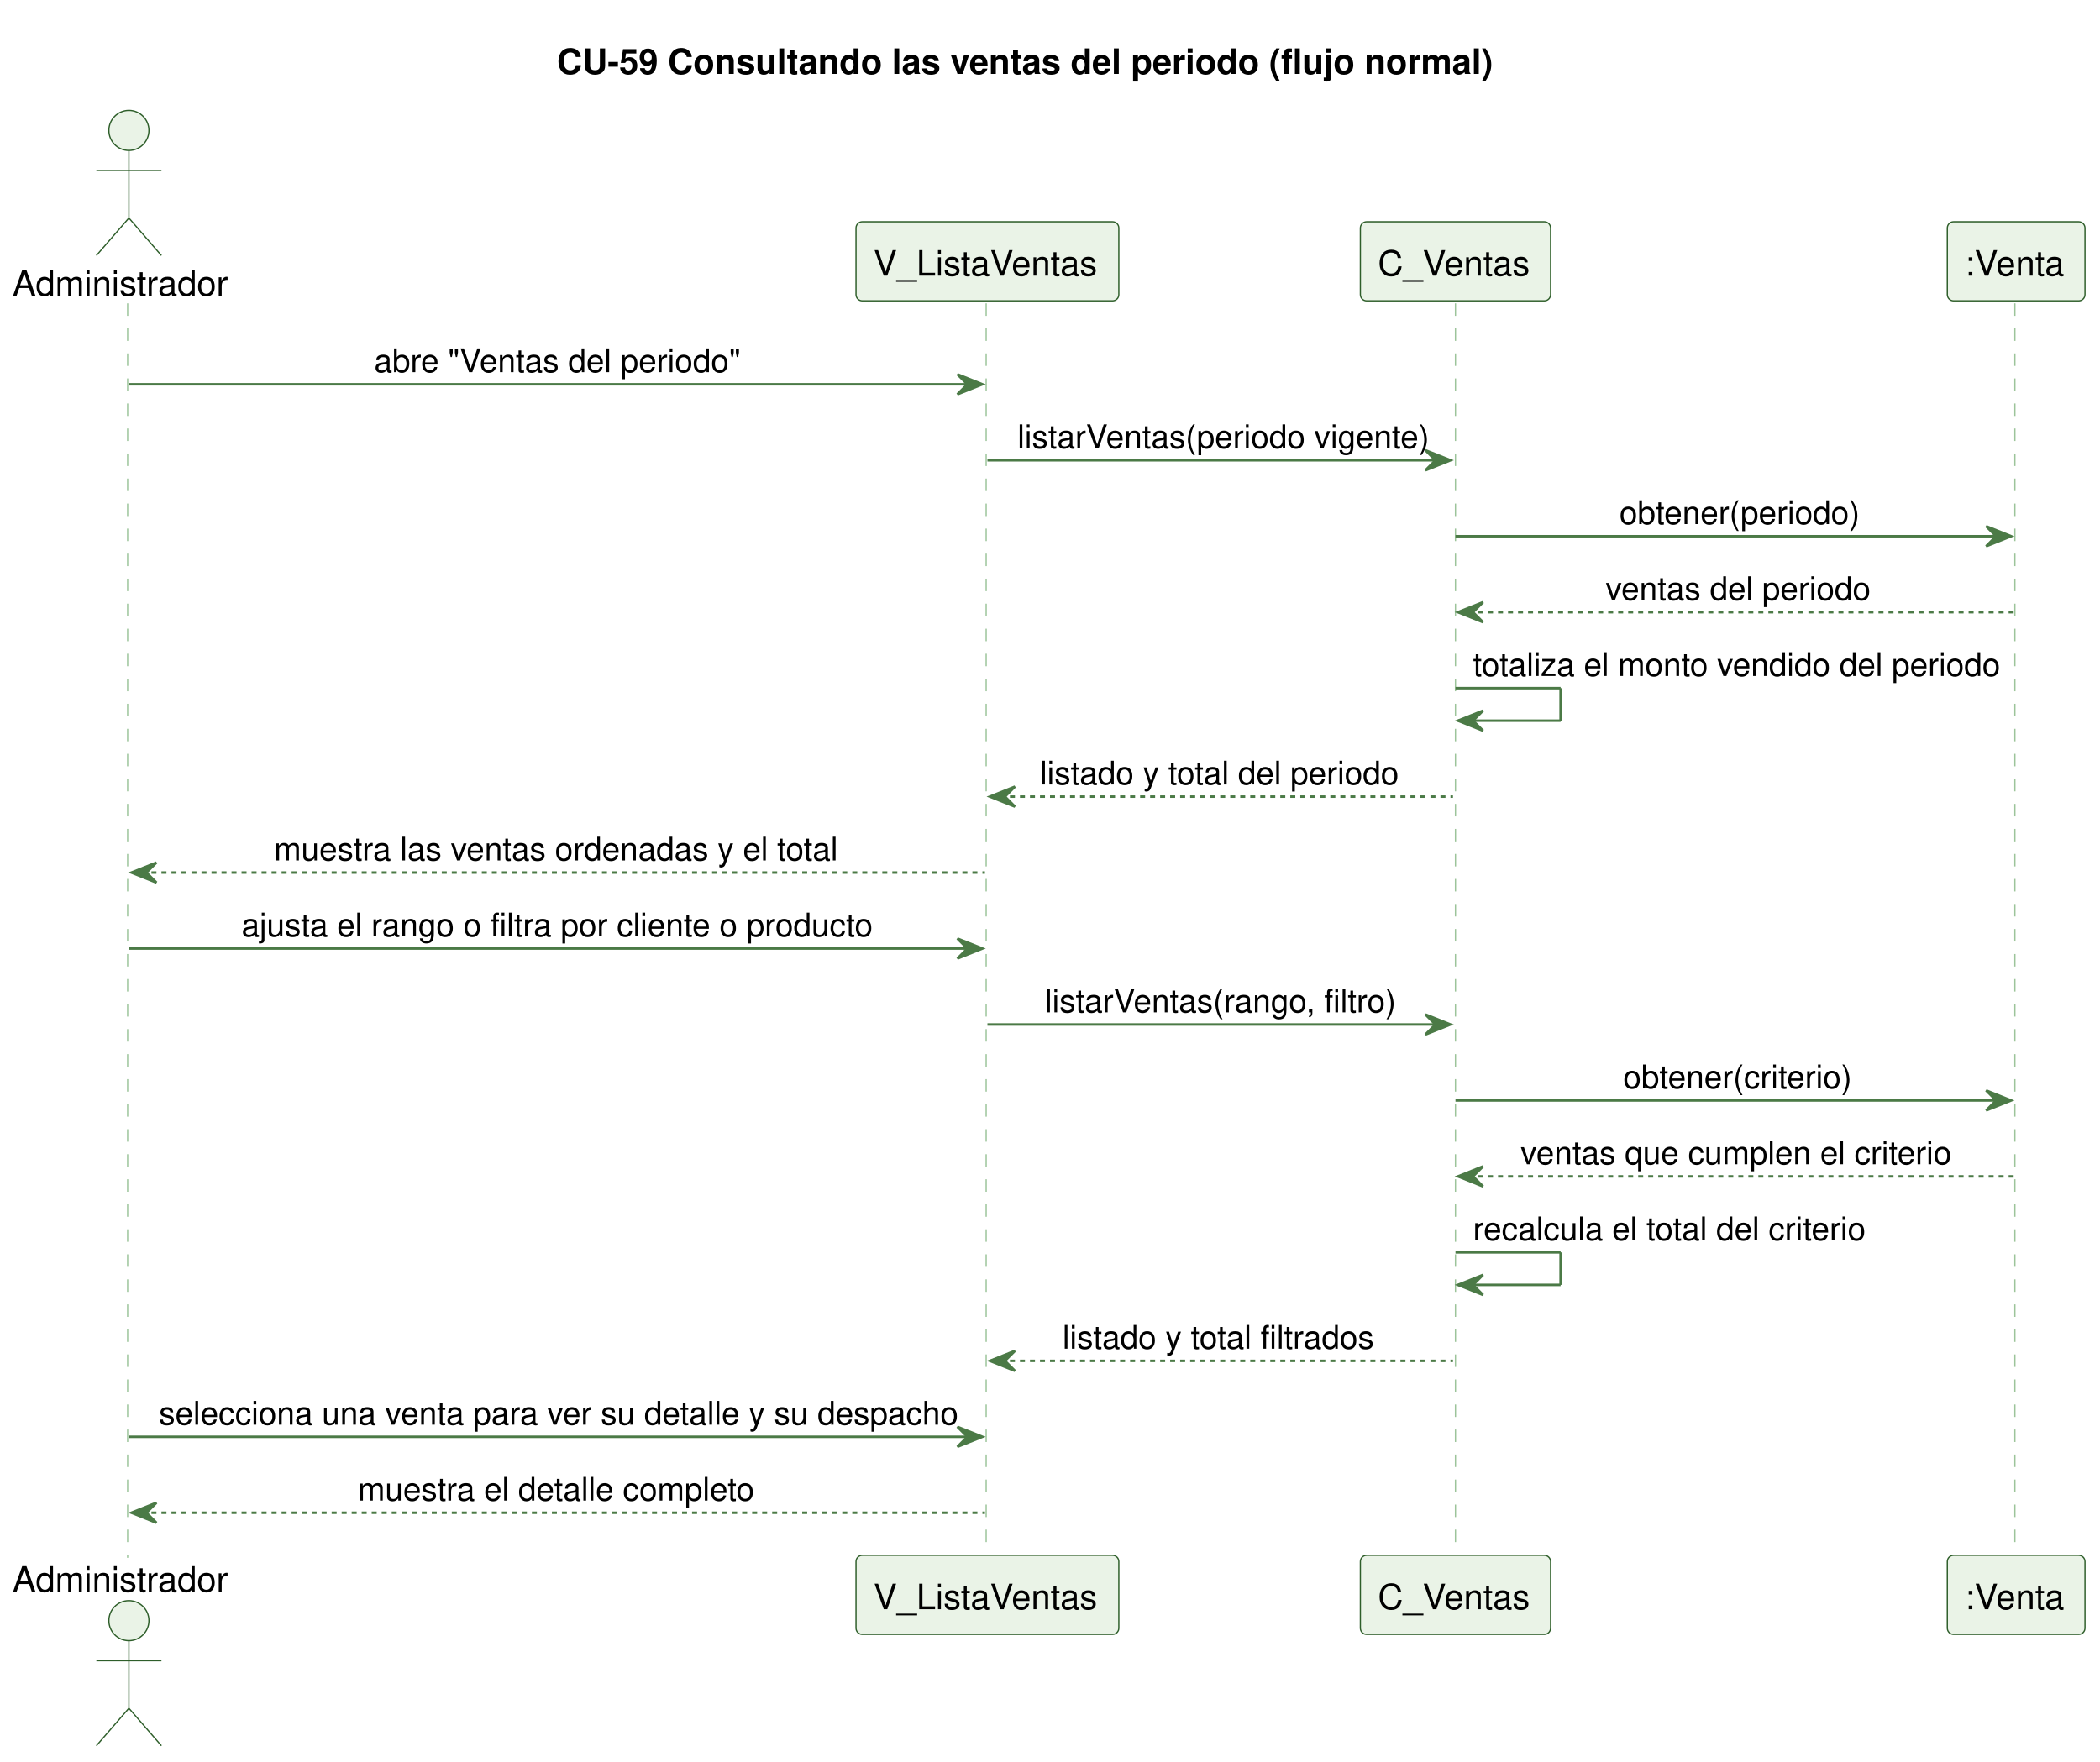
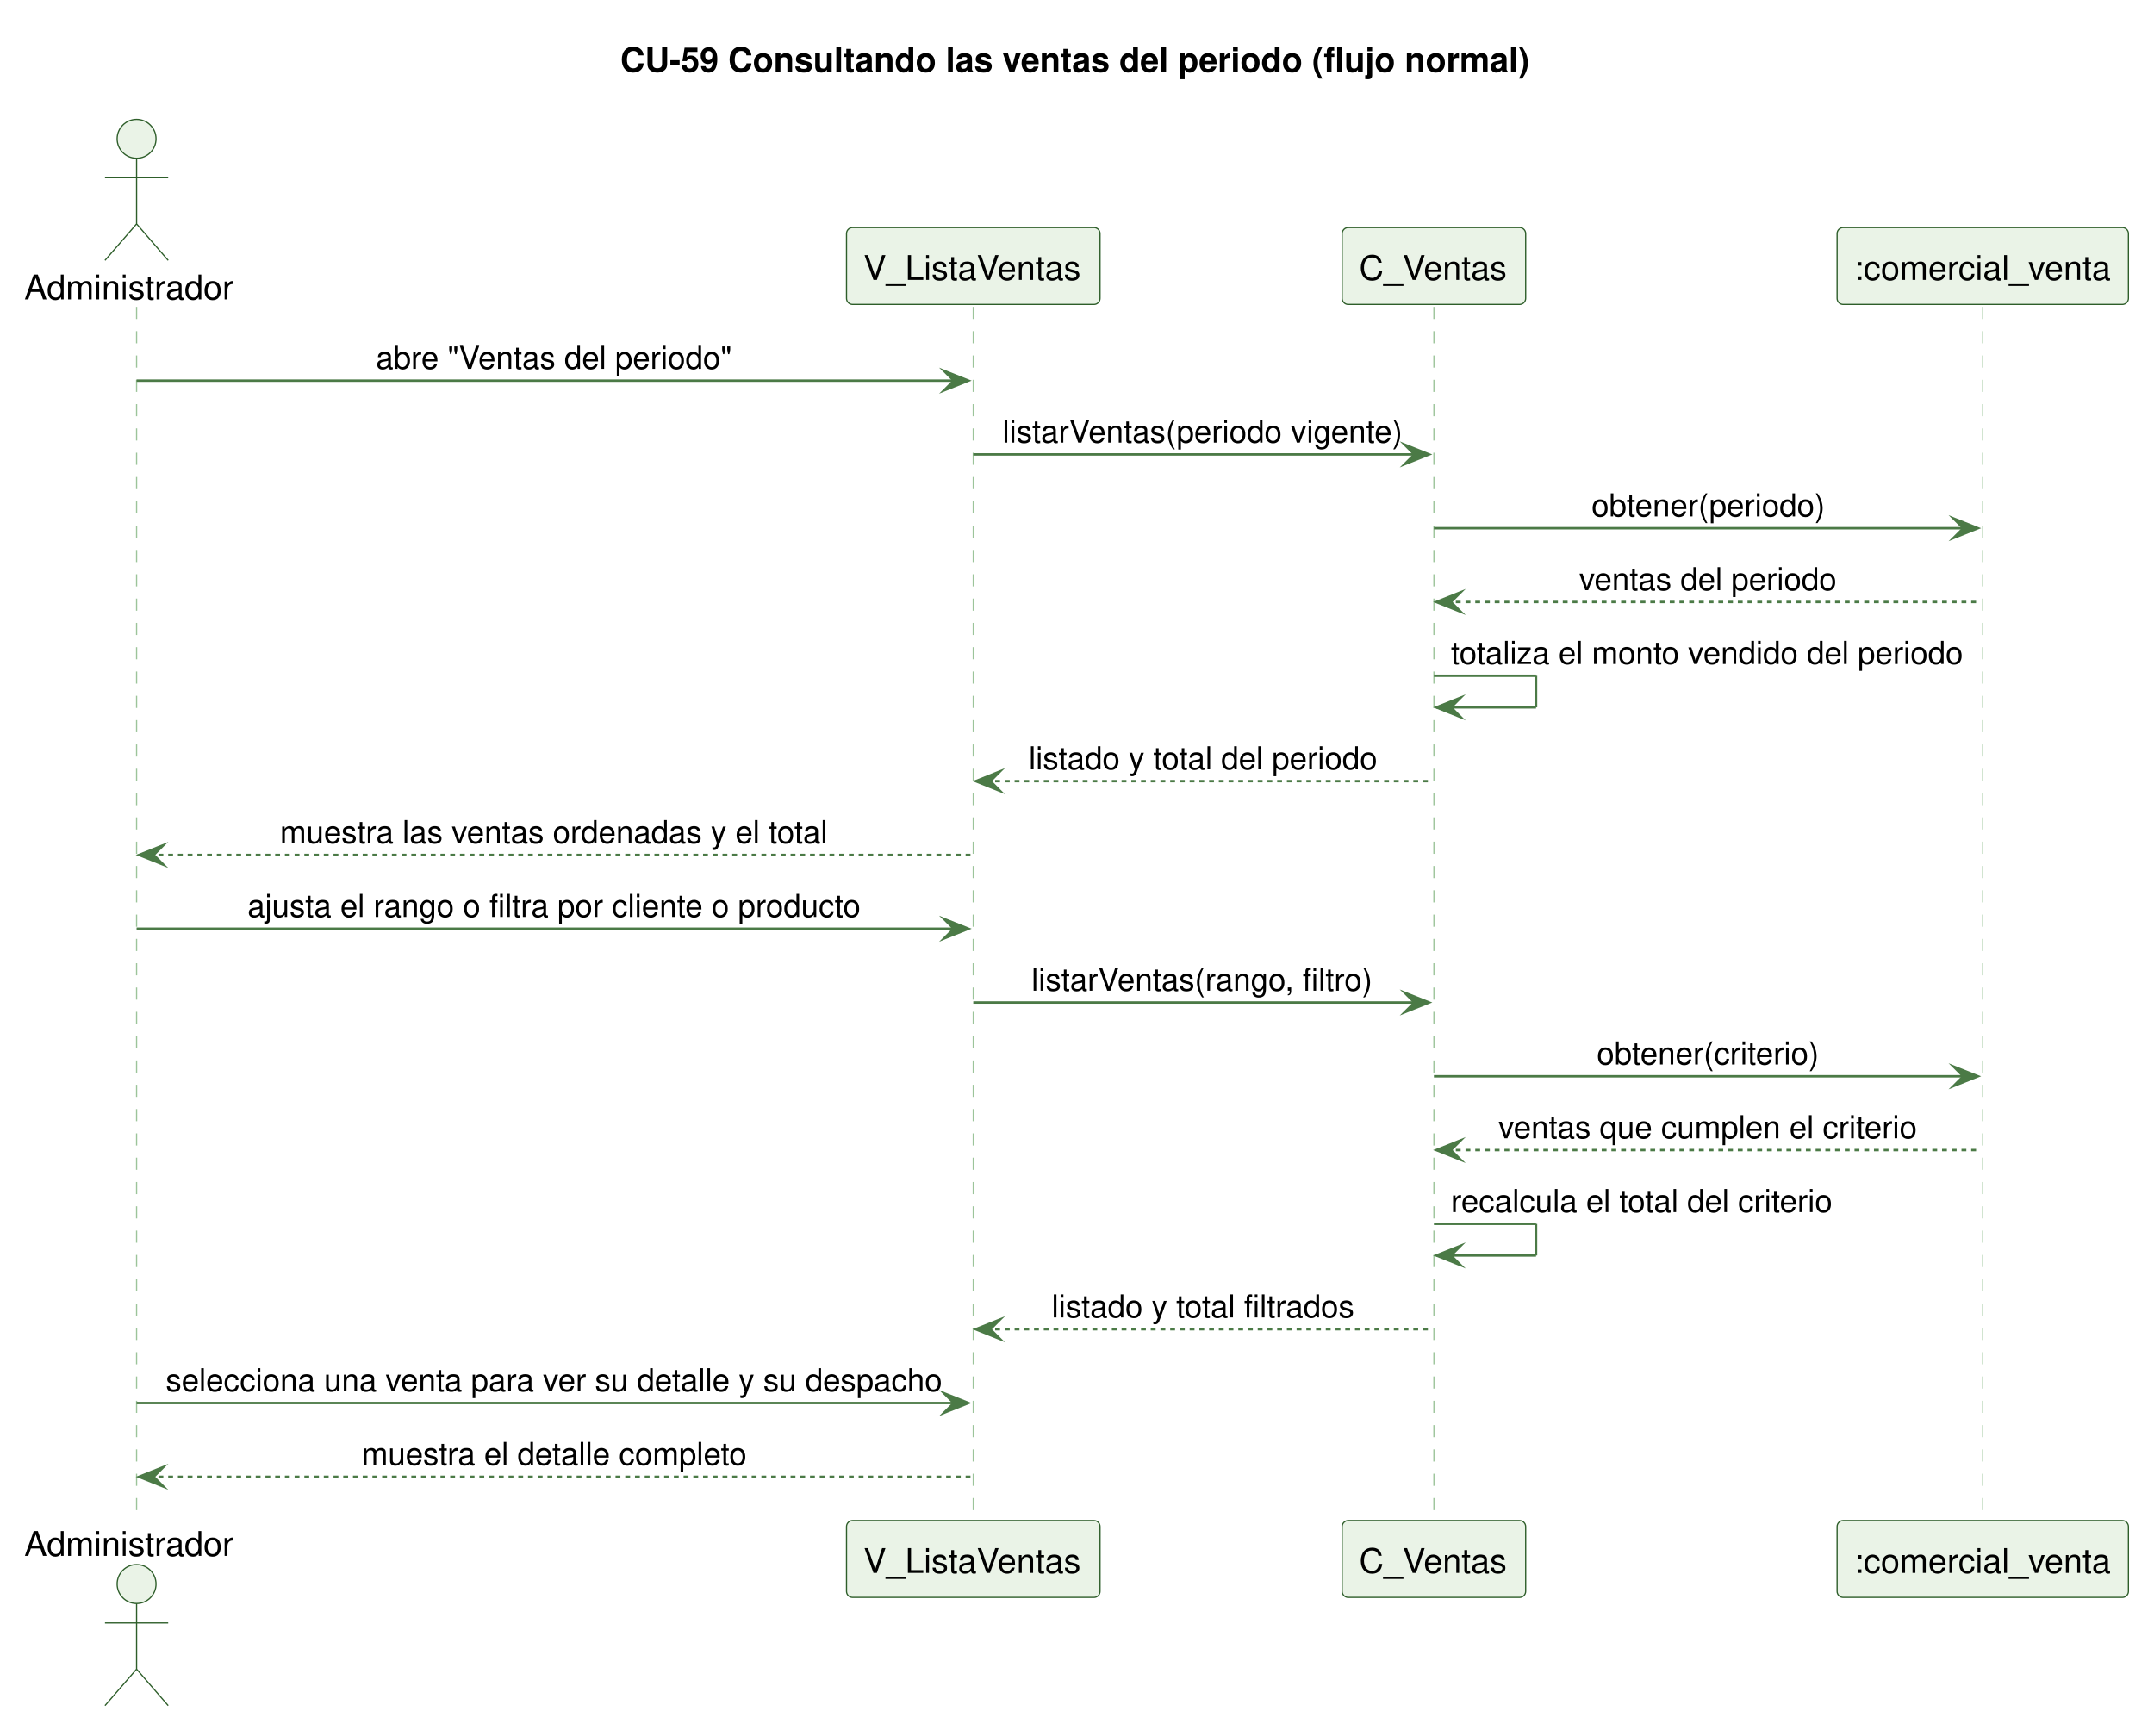
- <svg xmlns="http://www.w3.org/2000/svg" contentStyleType="text/css" height="704px" preserveAspectRatio="none" style="width:839px;height:704px;background:#FFFFFF;" version="1.1" viewBox="0 0 839 704" width="839px" zoomAndPan="magnify">
+ <svg xmlns="http://www.w3.org/2000/svg" version="1.1" data-diagram-type="SEQUENCE" style="width:886px;height:714px;background:#FFFFFF;" width="886px" height="714px" viewBox="0 0 886 714" zoomAndPan="magnify" preserveAspectRatio="none" contentStyleType="text/css">
  <defs />
-   <g>
-     <text fill="#000000" font-family="Helvetica" font-size="14" font-weight="bold" lengthAdjust="spacing" textLength="392" x="222.5" y="29.533">CU-59 Consultando las ventas del periodo (flujo normal)</text>
-     <line style="stroke:#9CC49A;stroke-width:0.5;stroke-dasharray:5.0,5.0;" x1="51" x2="51" y1="121.219" y2="622.492" />
-     <line style="stroke:#9CC49A;stroke-width:0.5;stroke-dasharray:5.0,5.0;" x1="394" x2="394" y1="121.219" y2="622.492" />
-     <line style="stroke:#9CC49A;stroke-width:0.5;stroke-dasharray:5.0,5.0;" x1="581.5" x2="581.5" y1="121.219" y2="622.492" />
-     <line style="stroke:#9CC49A;stroke-width:0.5;stroke-dasharray:5.0,5.0;" x1="805" x2="805" y1="121.219" y2="622.492" />
-     <text fill="#000000" font-family="Helvetica" font-size="14" lengthAdjust="spacing" textLength="87" x="5" y="118.143">Administrador</text>
-     <ellipse cx="51.5" cy="52.109" fill="#EAF3E7" rx="8" ry="8" style="stroke:#2E5E2A;stroke-width:0.5;" />
-     <path d="M51.5,60.109 L51.5,87.109 M38.5,68.109 L64.5,68.109 M51.5,87.109 L38.5,102.109 M51.5,87.109 L64.5,102.109 " fill="none" style="stroke:#2E5E2A;stroke-width:0.5;" />
-     <text fill="#000000" font-family="Helvetica" font-size="14" lengthAdjust="spacing" textLength="87" x="5" y="636.025">Administrador</text>
-     <ellipse cx="51.5" cy="647.602" fill="#EAF3E7" rx="8" ry="8" style="stroke:#2E5E2A;stroke-width:0.5;" />
-     <path d="M51.5,655.602 L51.5,682.602 M38.5,663.602 L64.5,663.602 M51.5,682.602 L38.5,697.602 M51.5,682.602 L64.5,697.602 " fill="none" style="stroke:#2E5E2A;stroke-width:0.5;" />
-     <rect fill="#EAF3E7" height="31.609" rx="2.5" ry="2.5" style="stroke:#2E5E2A;stroke-width:0.5;" width="105" x="342" y="88.609" />
-     <text fill="#000000" font-family="Helvetica" font-size="14" lengthAdjust="spacing" textLength="91" x="349" y="110.143">V_ListaVentas</text>
-     <rect fill="#EAF3E7" height="31.609" rx="2.5" ry="2.5" style="stroke:#2E5E2A;stroke-width:0.5;" width="105" x="342" y="621.492" />
-     <text fill="#000000" font-family="Helvetica" font-size="14" lengthAdjust="spacing" textLength="91" x="349" y="643.025">V_ListaVentas</text>
-     <rect fill="#EAF3E7" height="31.609" rx="2.5" ry="2.5" style="stroke:#2E5E2A;stroke-width:0.5;" width="76" x="543.5" y="88.609" />
-     <text fill="#000000" font-family="Helvetica" font-size="14" lengthAdjust="spacing" textLength="62" x="550.5" y="110.143">C_Ventas</text>
-     <rect fill="#EAF3E7" height="31.609" rx="2.5" ry="2.5" style="stroke:#2E5E2A;stroke-width:0.5;" width="76" x="543.5" y="621.492" />
-     <text fill="#000000" font-family="Helvetica" font-size="14" lengthAdjust="spacing" textLength="62" x="550.5" y="643.025">C_Ventas</text>
-     <rect fill="#EAF3E7" height="31.609" rx="2.5" ry="2.5" style="stroke:#2E5E2A;stroke-width:0.5;" width="55" x="778" y="88.609" />
-     <text fill="#000000" font-family="Helvetica" font-size="14" lengthAdjust="spacing" textLength="41" x="785" y="110.143">:Venta</text>
-     <rect fill="#EAF3E7" height="31.609" rx="2.5" ry="2.5" style="stroke:#2E5E2A;stroke-width:0.5;" width="55" x="778" y="621.492" />
-     <text fill="#000000" font-family="Helvetica" font-size="14" lengthAdjust="spacing" textLength="41" x="785" y="643.025">:Venta</text>
-     <polygon fill="#4B7A46" points="382.5,149.57,392.5,153.57,382.5,157.57,386.5,153.57" style="stroke:#4B7A46;stroke-width:1.0;" />
-     <line style="stroke:#4B7A46;stroke-width:1.0;" x1="51.5" x2="388.5" y1="153.57" y2="153.57" />
-     <text fill="#000000" font-family="Helvetica" font-size="13" lengthAdjust="spacing" textLength="147" x="149.5" y="148.714">abre "Ventas del periodo"</text>
-     <polygon fill="#4B7A46" points="569.5,179.922,579.5,183.922,569.5,187.922,573.5,183.922" style="stroke:#4B7A46;stroke-width:1.0;" />
-     <line style="stroke:#4B7A46;stroke-width:1.0;" x1="394.5" x2="575.5" y1="183.922" y2="183.922" />
-     <text fill="#000000" font-family="Helvetica" font-size="13" lengthAdjust="spacing" textLength="163" x="406.5" y="179.065">listarVentas(periodo vigente)</text>
-     <polygon fill="#4B7A46" points="793.5,210.273,803.5,214.273,793.5,218.273,797.5,214.273" style="stroke:#4B7A46;stroke-width:1.0;" />
-     <line style="stroke:#4B7A46;stroke-width:1.0;" x1="581.5" x2="799.5" y1="214.273" y2="214.273" />
-     <text fill="#000000" font-family="Helvetica" font-size="13" lengthAdjust="spacing" textLength="93" x="647" y="209.417">obtener(periodo)</text>
-     <polygon fill="#4B7A46" points="592.5,240.625,582.5,244.625,592.5,248.625,588.5,244.625" style="stroke:#4B7A46;stroke-width:1.0;" />
-     <line style="stroke:#4B7A46;stroke-width:1.0;stroke-dasharray:2.0,2.0;" x1="586.5" x2="804.5" y1="244.625" y2="244.625" />
-     <text fill="#000000" font-family="Helvetica" font-size="13" lengthAdjust="spacing" textLength="104" x="641.5" y="239.769">ventas del periodo</text>
-     <line style="stroke:#4B7A46;stroke-width:1.0;" x1="581.5" x2="623.5" y1="274.977" y2="274.977" />
-     <line style="stroke:#4B7A46;stroke-width:1.0;" x1="623.5" x2="623.5" y1="274.977" y2="287.977" />
-     <line style="stroke:#4B7A46;stroke-width:1.0;" x1="582.5" x2="623.5" y1="287.977" y2="287.977" />
-     <polygon fill="#4B7A46" points="592.5,283.977,582.5,287.977,592.5,291.977,588.5,287.977" style="stroke:#4B7A46;stroke-width:1.0;" />
-     <text fill="#000000" font-family="Helvetica" font-size="13" lengthAdjust="spacing" textLength="210" x="588.5" y="270.12">totaliza el monto vendido del periodo</text>
-     <polygon fill="#4B7A46" points="405.5,314.328,395.5,318.328,405.5,322.328,401.5,318.328" style="stroke:#4B7A46;stroke-width:1.0;" />
-     <line style="stroke:#4B7A46;stroke-width:1.0;stroke-dasharray:2.0,2.0;" x1="399.5" x2="580.5" y1="318.328" y2="318.328" />
-     <text fill="#000000" font-family="Helvetica" font-size="13" lengthAdjust="spacing" textLength="145" x="415.5" y="313.472">listado y total del periodo</text>
-     <polygon fill="#4B7A46" points="62.5,344.68,52.5,348.68,62.5,352.68,58.5,348.68" style="stroke:#4B7A46;stroke-width:1.0;" />
-     <line style="stroke:#4B7A46;stroke-width:1.0;stroke-dasharray:2.0,2.0;" x1="56.5" x2="393.5" y1="348.68" y2="348.68" />
-     <text fill="#000000" font-family="Helvetica" font-size="13" lengthAdjust="spacing" textLength="227" x="109.5" y="343.823">muestra las ventas ordenadas y el total</text>
-     <polygon fill="#4B7A46" points="382.5,375.031,392.5,379.031,382.5,383.031,386.5,379.031" style="stroke:#4B7A46;stroke-width:1.0;" />
-     <line style="stroke:#4B7A46;stroke-width:1.0;" x1="51.5" x2="388.5" y1="379.031" y2="379.031" />
-     <text fill="#000000" font-family="Helvetica" font-size="13" lengthAdjust="spacing" textLength="253" x="96.5" y="374.175">ajusta el rango o filtra por cliente o producto</text>
-     <polygon fill="#4B7A46" points="569.5,405.383,579.5,409.383,569.5,413.383,573.5,409.383" style="stroke:#4B7A46;stroke-width:1.0;" />
-     <line style="stroke:#4B7A46;stroke-width:1.0;" x1="394.5" x2="575.5" y1="409.383" y2="409.383" />
-     <text fill="#000000" font-family="Helvetica" font-size="13" lengthAdjust="spacing" textLength="141" x="417.5" y="404.526">listarVentas(rango, filtro)</text>
-     <polygon fill="#4B7A46" points="793.5,435.734,803.5,439.734,793.5,443.734,797.5,439.734" style="stroke:#4B7A46;stroke-width:1.0;" />
-     <line style="stroke:#4B7A46;stroke-width:1.0;" x1="581.5" x2="799.5" y1="439.734" y2="439.734" />
-     <text fill="#000000" font-family="Helvetica" font-size="13" lengthAdjust="spacing" textLength="90" x="648.5" y="434.878">obtener(criterio)</text>
-     <polygon fill="#4B7A46" points="592.5,466.086,582.5,470.086,592.5,474.086,588.5,470.086" style="stroke:#4B7A46;stroke-width:1.0;" />
-     <line style="stroke:#4B7A46;stroke-width:1.0;stroke-dasharray:2.0,2.0;" x1="586.5" x2="804.5" y1="470.086" y2="470.086" />
-     <text fill="#000000" font-family="Helvetica" font-size="13" lengthAdjust="spacing" textLength="172" x="607.5" y="465.229">ventas que cumplen el criterio</text>
-     <line style="stroke:#4B7A46;stroke-width:1.0;" x1="581.5" x2="623.5" y1="500.438" y2="500.438" />
-     <line style="stroke:#4B7A46;stroke-width:1.0;" x1="623.5" x2="623.5" y1="500.438" y2="513.438" />
-     <line style="stroke:#4B7A46;stroke-width:1.0;" x1="582.5" x2="623.5" y1="513.438" y2="513.438" />
-     <polygon fill="#4B7A46" points="592.5,509.438,582.5,513.438,592.5,517.438,588.5,513.438" style="stroke:#4B7A46;stroke-width:1.0;" />
-     <text fill="#000000" font-family="Helvetica" font-size="13" lengthAdjust="spacing" textLength="159" x="588.5" y="495.581">recalcula el total del criterio</text>
-     <polygon fill="#4B7A46" points="405.5,539.789,395.5,543.789,405.5,547.789,401.5,543.789" style="stroke:#4B7A46;stroke-width:1.0;" />
-     <line style="stroke:#4B7A46;stroke-width:1.0;stroke-dasharray:2.0,2.0;" x1="399.5" x2="580.5" y1="543.789" y2="543.789" />
-     <text fill="#000000" font-family="Helvetica" font-size="13" lengthAdjust="spacing" textLength="127" x="424.5" y="538.933">listado y total filtrados</text>
-     <polygon fill="#4B7A46" points="382.5,570.141,392.5,574.141,382.5,578.141,386.5,574.141" style="stroke:#4B7A46;stroke-width:1.0;" />
-     <line style="stroke:#4B7A46;stroke-width:1.0;" x1="51.5" x2="388.5" y1="574.141" y2="574.141" />
-     <text fill="#000000" font-family="Helvetica" font-size="13" lengthAdjust="spacing" textLength="319" x="63.5" y="569.284">selecciona una venta para ver su detalle y su despacho</text>
-     <polygon fill="#4B7A46" points="62.5,600.492,52.5,604.492,62.5,608.492,58.5,604.492" style="stroke:#4B7A46;stroke-width:1.0;" />
-     <line style="stroke:#4B7A46;stroke-width:1.0;stroke-dasharray:2.0,2.0;" x1="56.5" x2="393.5" y1="604.492" y2="604.492" />
-     <text fill="#000000" font-family="Helvetica" font-size="13" lengthAdjust="spacing" textLength="160" x="143" y="599.636">muestra el detalle completo</text>
+   <g font-family="sans-serif" lengthAdjust="spacing">
+     <g class="title" data-source-line="13">
+       <text x="255.162" y="29.533" fill="#000" font-size="14" textLength="374.151" font-weight="700" font-family="Helvetica">CU-59 Consultando las ventas del periodo (flujo normal)</text>
+     </g>
+     <g>
+       <rect x="52.683" y="126.219" width="8" height="499.273" fill="#000" fill-opacity="0" />
+       <line x1="56.183" y1="126.219" x2="56.183" y2="625.492" style="stroke:#9CC49A;stroke-width:0.5;stroke-dasharray:5,5;" />
+     </g>
+     <g>
+       <rect x="396.833" y="126.219" width="8" height="499.273" fill="#000" fill-opacity="0" />
+       <line x1="400.333" y1="126.219" x2="400.333" y2="625.492" style="stroke:#9CC49A;stroke-width:0.5;stroke-dasharray:5,5;" />
+     </g>
+     <g>
+       <rect x="586.31" y="126.219" width="8" height="499.273" fill="#000" fill-opacity="0" />
+       <line x1="589.81" y1="126.219" x2="589.81" y2="625.492" style="stroke:#9CC49A;stroke-width:0.5;stroke-dasharray:5,5;" />
+     </g>
+     <g>
+       <rect x="812.062" y="126.219" width="8" height="499.273" fill="#000" fill-opacity="0" />
+       <line x1="815.562" y1="126.219" x2="815.562" y2="625.492" style="stroke:#9CC49A;stroke-width:0.5;stroke-dasharray:5,5;" />
+     </g>
+     <text x="10" y="123.143" fill="#000" font-size="14" textLength="86.365" font-family="Helvetica">Administrador</text>
+     <ellipse cx="56.183" cy="57.109" rx="8" ry="8" fill="#EAF3E7" style="stroke:#2E5E2A;stroke-width:0.5;" />
+     <path d="M56.183,65.109 L56.183,92.109 M43.183,73.109 L69.183,73.109 M56.183,92.109 L43.183,107.109 M56.183,92.109 L69.183,107.109" style="stroke:#2E5E2A;stroke-width:0.5;" fill="none" />
+     <rect x="348.192" y="93.609" width="104.282" height="31.609" fill="#EAF3E7" style="stroke:#2E5E2A;stroke-width:0.5;" rx="2.5" ry="2.5" />
+     <text x="355.192" y="115.143" fill="#000" font-size="14" textLength="90.282" font-family="Helvetica">V_ListaVentas</text>
+     <rect x="552.069" y="93.609" width="75.482" height="31.609" fill="#EAF3E7" style="stroke:#2E5E2A;stroke-width:0.5;" rx="2.5" ry="2.5" />
+     <text x="559.069" y="115.143" fill="#000" font-size="14" textLength="61.482" font-family="Helvetica">C_Ventas</text>
+     <rect x="755.648" y="93.609" width="119.827" height="31.609" fill="#EAF3E7" style="stroke:#2E5E2A;stroke-width:0.5;" rx="2.5" ry="2.5" />
+     <text x="762.648" y="115.143" fill="#000" font-size="14" textLength="105.827" font-family="Helvetica">:comercial_venta</text>
+     <text x="10" y="640.025" fill="#000" font-size="14" textLength="86.365" font-family="Helvetica">Administrador</text>
+     <ellipse cx="56.183" cy="651.602" rx="8" ry="8" fill="#EAF3E7" style="stroke:#2E5E2A;stroke-width:0.5;" />
+     <path d="M56.183,659.602 L56.183,686.602 M43.183,667.602 L69.183,667.602 M56.183,686.602 L43.183,701.602 M56.183,686.602 L69.183,701.602" style="stroke:#2E5E2A;stroke-width:0.5;" fill="none" />
+     <rect x="348.192" y="625.492" width="104.282" height="31.609" fill="#EAF3E7" style="stroke:#2E5E2A;stroke-width:0.5;" rx="2.5" ry="2.5" />
+     <text x="355.192" y="647.025" fill="#000" font-size="14" textLength="90.282" font-family="Helvetica">V_ListaVentas</text>
+     <rect x="552.069" y="625.492" width="75.482" height="31.609" fill="#EAF3E7" style="stroke:#2E5E2A;stroke-width:0.5;" rx="2.5" ry="2.5" />
+     <text x="559.069" y="647.025" fill="#000" font-size="14" textLength="61.482" font-family="Helvetica">C_Ventas</text>
+     <rect x="755.648" y="625.492" width="119.827" height="31.609" fill="#EAF3E7" style="stroke:#2E5E2A;stroke-width:0.5;" rx="2.5" ry="2.5" />
+     <text x="762.648" y="647.025" fill="#000" font-size="14" textLength="105.827" font-family="Helvetica">:comercial_venta</text>
+     <polygon points="388.333,152.57,398.333,156.57,388.333,160.57,392.333,156.57" fill="#4B7A46" style="stroke:#4B7A46;stroke-width:1;stroke-linejoin:miter;stroke-miterlimit:10;" />
+     <line x1="56.183" y1="156.57" x2="394.333" y2="156.57" style="stroke:#4B7A46;stroke-width:1;" />
+     <text x="154.622" y="151.714" fill="#000" font-size="13" textLength="147.272" font-family="Helvetica">abre "Ventas del periodo"</text>
+     <polygon points="577.81,182.922,587.81,186.922,577.81,190.922,581.81,186.922" fill="#4B7A46" style="stroke:#4B7A46;stroke-width:1;stroke-linejoin:miter;stroke-miterlimit:10;" />
+     <line x1="400.333" y1="186.922" x2="583.81" y2="186.922" style="stroke:#4B7A46;stroke-width:1;" />
+     <text x="412.333" y="182.065" fill="#000" font-size="13" textLength="165.477" font-family="Helvetica">listarVentas(periodo vigente)</text>
+     <polygon points="803.562,213.273,813.562,217.273,803.562,221.273,807.562,217.273" fill="#4B7A46" style="stroke:#4B7A46;stroke-width:1;stroke-linejoin:miter;stroke-miterlimit:10;" />
+     <line x1="589.81" y1="217.273" x2="809.562" y2="217.273" style="stroke:#4B7A46;stroke-width:1;" />
+     <text x="654.628" y="212.417" fill="#000" font-size="13" textLength="96.116" font-family="Helvetica">obtener(periodo)</text>
+     <polygon points="600.81,243.625,590.81,247.625,600.81,251.625,596.81,247.625" fill="#4B7A46" style="stroke:#4B7A46;stroke-width:1;stroke-linejoin:miter;stroke-miterlimit:10;" />
+     <line x1="594.81" y1="247.625" x2="814.562" y2="247.625" style="stroke:#4B7A46;stroke-width:1;stroke-dasharray:2,2;" />
+     <text x="649.565" y="242.769" fill="#000" font-size="13" textLength="106.241" font-family="Helvetica">ventas del periodo</text>
+     <line x1="589.81" y1="277.977" x2="631.81" y2="277.977" style="stroke:#4B7A46;stroke-width:1;" />
+     <line x1="631.81" y1="277.977" x2="631.81" y2="290.977" style="stroke:#4B7A46;stroke-width:1;" />
+     <line x1="590.81" y1="290.977" x2="631.81" y2="290.977" style="stroke:#4B7A46;stroke-width:1;" />
+     <polygon points="600.81,286.977,590.81,290.977,600.81,294.977,596.81,290.977" fill="#4B7A46" style="stroke:#4B7A46;stroke-width:1;stroke-linejoin:miter;stroke-miterlimit:10;" />
+     <text x="596.81" y="273.12" fill="#000" font-size="13" textLength="211.751" font-family="Helvetica">totaliza el monto vendido del periodo</text>
+     <polygon points="411.333,317.328,401.333,321.328,411.333,325.328,407.333,321.328" fill="#4B7A46" style="stroke:#4B7A46;stroke-width:1;stroke-linejoin:miter;stroke-miterlimit:10;" />
+     <line x1="405.333" y1="321.328" x2="588.81" y2="321.328" style="stroke:#4B7A46;stroke-width:1;stroke-dasharray:2,2;" />
+     <text x="423.165" y="316.472" fill="#000" font-size="13" textLength="143.813" font-family="Helvetica">listado y total del periodo</text>
+     <polygon points="67.183,347.68,57.183,351.68,67.183,355.68,63.183,351.68" fill="#4B7A46" style="stroke:#4B7A46;stroke-width:1;stroke-linejoin:miter;stroke-miterlimit:10;" />
+     <line x1="61.183" y1="351.68" x2="399.333" y2="351.68" style="stroke:#4B7A46;stroke-width:1;stroke-dasharray:2,2;" />
+     <text x="115.168" y="346.823" fill="#000" font-size="13" textLength="226.18" font-family="Helvetica">muestra las ventas ordenadas y el total</text>
+     <polygon points="388.333,378.031,398.333,382.031,388.333,386.031,392.333,382.031" fill="#4B7A46" style="stroke:#4B7A46;stroke-width:1;stroke-linejoin:miter;stroke-miterlimit:10;" />
+     <line x1="56.183" y1="382.031" x2="394.333" y2="382.031" style="stroke:#4B7A46;stroke-width:1;" />
+     <text x="101.793" y="377.175" fill="#000" font-size="13" textLength="252.929" font-family="Helvetica">ajusta el rango o filtra por cliente o producto</text>
+     <polygon points="577.81,408.383,587.81,412.383,577.81,416.383,581.81,412.383" fill="#4B7A46" style="stroke:#4B7A46;stroke-width:1;stroke-linejoin:miter;stroke-miterlimit:10;" />
+     <line x1="400.333" y1="412.383" x2="583.81" y2="412.383" style="stroke:#4B7A46;stroke-width:1;" />
+     <text x="424.267" y="407.526" fill="#000" font-size="13" textLength="141.61" font-family="Helvetica">listarVentas(rango, filtro)</text>
+     <polygon points="803.562,438.734,813.562,442.734,803.562,446.734,807.562,442.734" fill="#4B7A46" style="stroke:#4B7A46;stroke-width:1;stroke-linejoin:miter;stroke-miterlimit:10;" />
+     <line x1="589.81" y1="442.734" x2="809.562" y2="442.734" style="stroke:#4B7A46;stroke-width:1;" />
+     <text x="656.808" y="437.878" fill="#000" font-size="13" textLength="91.755" font-family="Helvetica">obtener(criterio)</text>
+     <polygon points="600.81,469.086,590.81,473.086,600.81,477.086,596.81,473.086" fill="#4B7A46" style="stroke:#4B7A46;stroke-width:1;stroke-linejoin:miter;stroke-miterlimit:10;" />
+     <line x1="594.81" y1="473.086" x2="814.562" y2="473.086" style="stroke:#4B7A46;stroke-width:1;stroke-dasharray:2,2;" />
+     <text x="616.335" y="468.229" fill="#000" font-size="13" textLength="172.701" font-family="Helvetica">ventas que cumplen el criterio</text>
+     <line x1="589.81" y1="503.438" x2="631.81" y2="503.438" style="stroke:#4B7A46;stroke-width:1;" />
+     <line x1="631.81" y1="503.438" x2="631.81" y2="516.438" style="stroke:#4B7A46;stroke-width:1;" />
+     <line x1="590.81" y1="516.438" x2="631.81" y2="516.438" style="stroke:#4B7A46;stroke-width:1;" />
+     <polygon points="600.81,512.438,590.81,516.438,600.81,520.438,596.81,516.438" fill="#4B7A46" style="stroke:#4B7A46;stroke-width:1;stroke-linejoin:miter;stroke-miterlimit:10;" />
+     <text x="596.81" y="498.581" fill="#000" font-size="13" textLength="157.517" font-family="Helvetica">recalcula el total del criterio</text>
+     <polygon points="411.333,542.789,401.333,546.789,411.333,550.789,407.333,546.789" fill="#4B7A46" style="stroke:#4B7A46;stroke-width:1;stroke-linejoin:miter;stroke-miterlimit:10;" />
+     <line x1="405.333" y1="546.789" x2="588.81" y2="546.789" style="stroke:#4B7A46;stroke-width:1;stroke-dasharray:2,2;" />
+     <text x="432.569" y="541.933" fill="#000" font-size="13" textLength="125.004" font-family="Helvetica">listado y total filtrados</text>
+     <polygon points="388.333,573.141,398.333,577.141,388.333,581.141,392.333,577.141" fill="#4B7A46" style="stroke:#4B7A46;stroke-width:1;stroke-linejoin:miter;stroke-miterlimit:10;" />
+     <line x1="56.183" y1="577.141" x2="394.333" y2="577.141" style="stroke:#4B7A46;stroke-width:1;" />
+     <text x="68.183" y="572.284" fill="#000" font-size="13" textLength="320.15" font-family="Helvetica">selecciona una venta para ver su detalle y su despacho</text>
+     <polygon points="67.183,603.492,57.183,607.492,67.183,611.492,63.183,607.492" fill="#4B7A46" style="stroke:#4B7A46;stroke-width:1;stroke-linejoin:miter;stroke-miterlimit:10;" />
+     <line x1="61.183" y1="607.492" x2="399.333" y2="607.492" style="stroke:#4B7A46;stroke-width:1;stroke-dasharray:2,2;" />
+     <text x="148.772" y="602.636" fill="#000" font-size="13" textLength="158.971" font-family="Helvetica">muestra el detalle completo</text>
  </g>
</svg>
